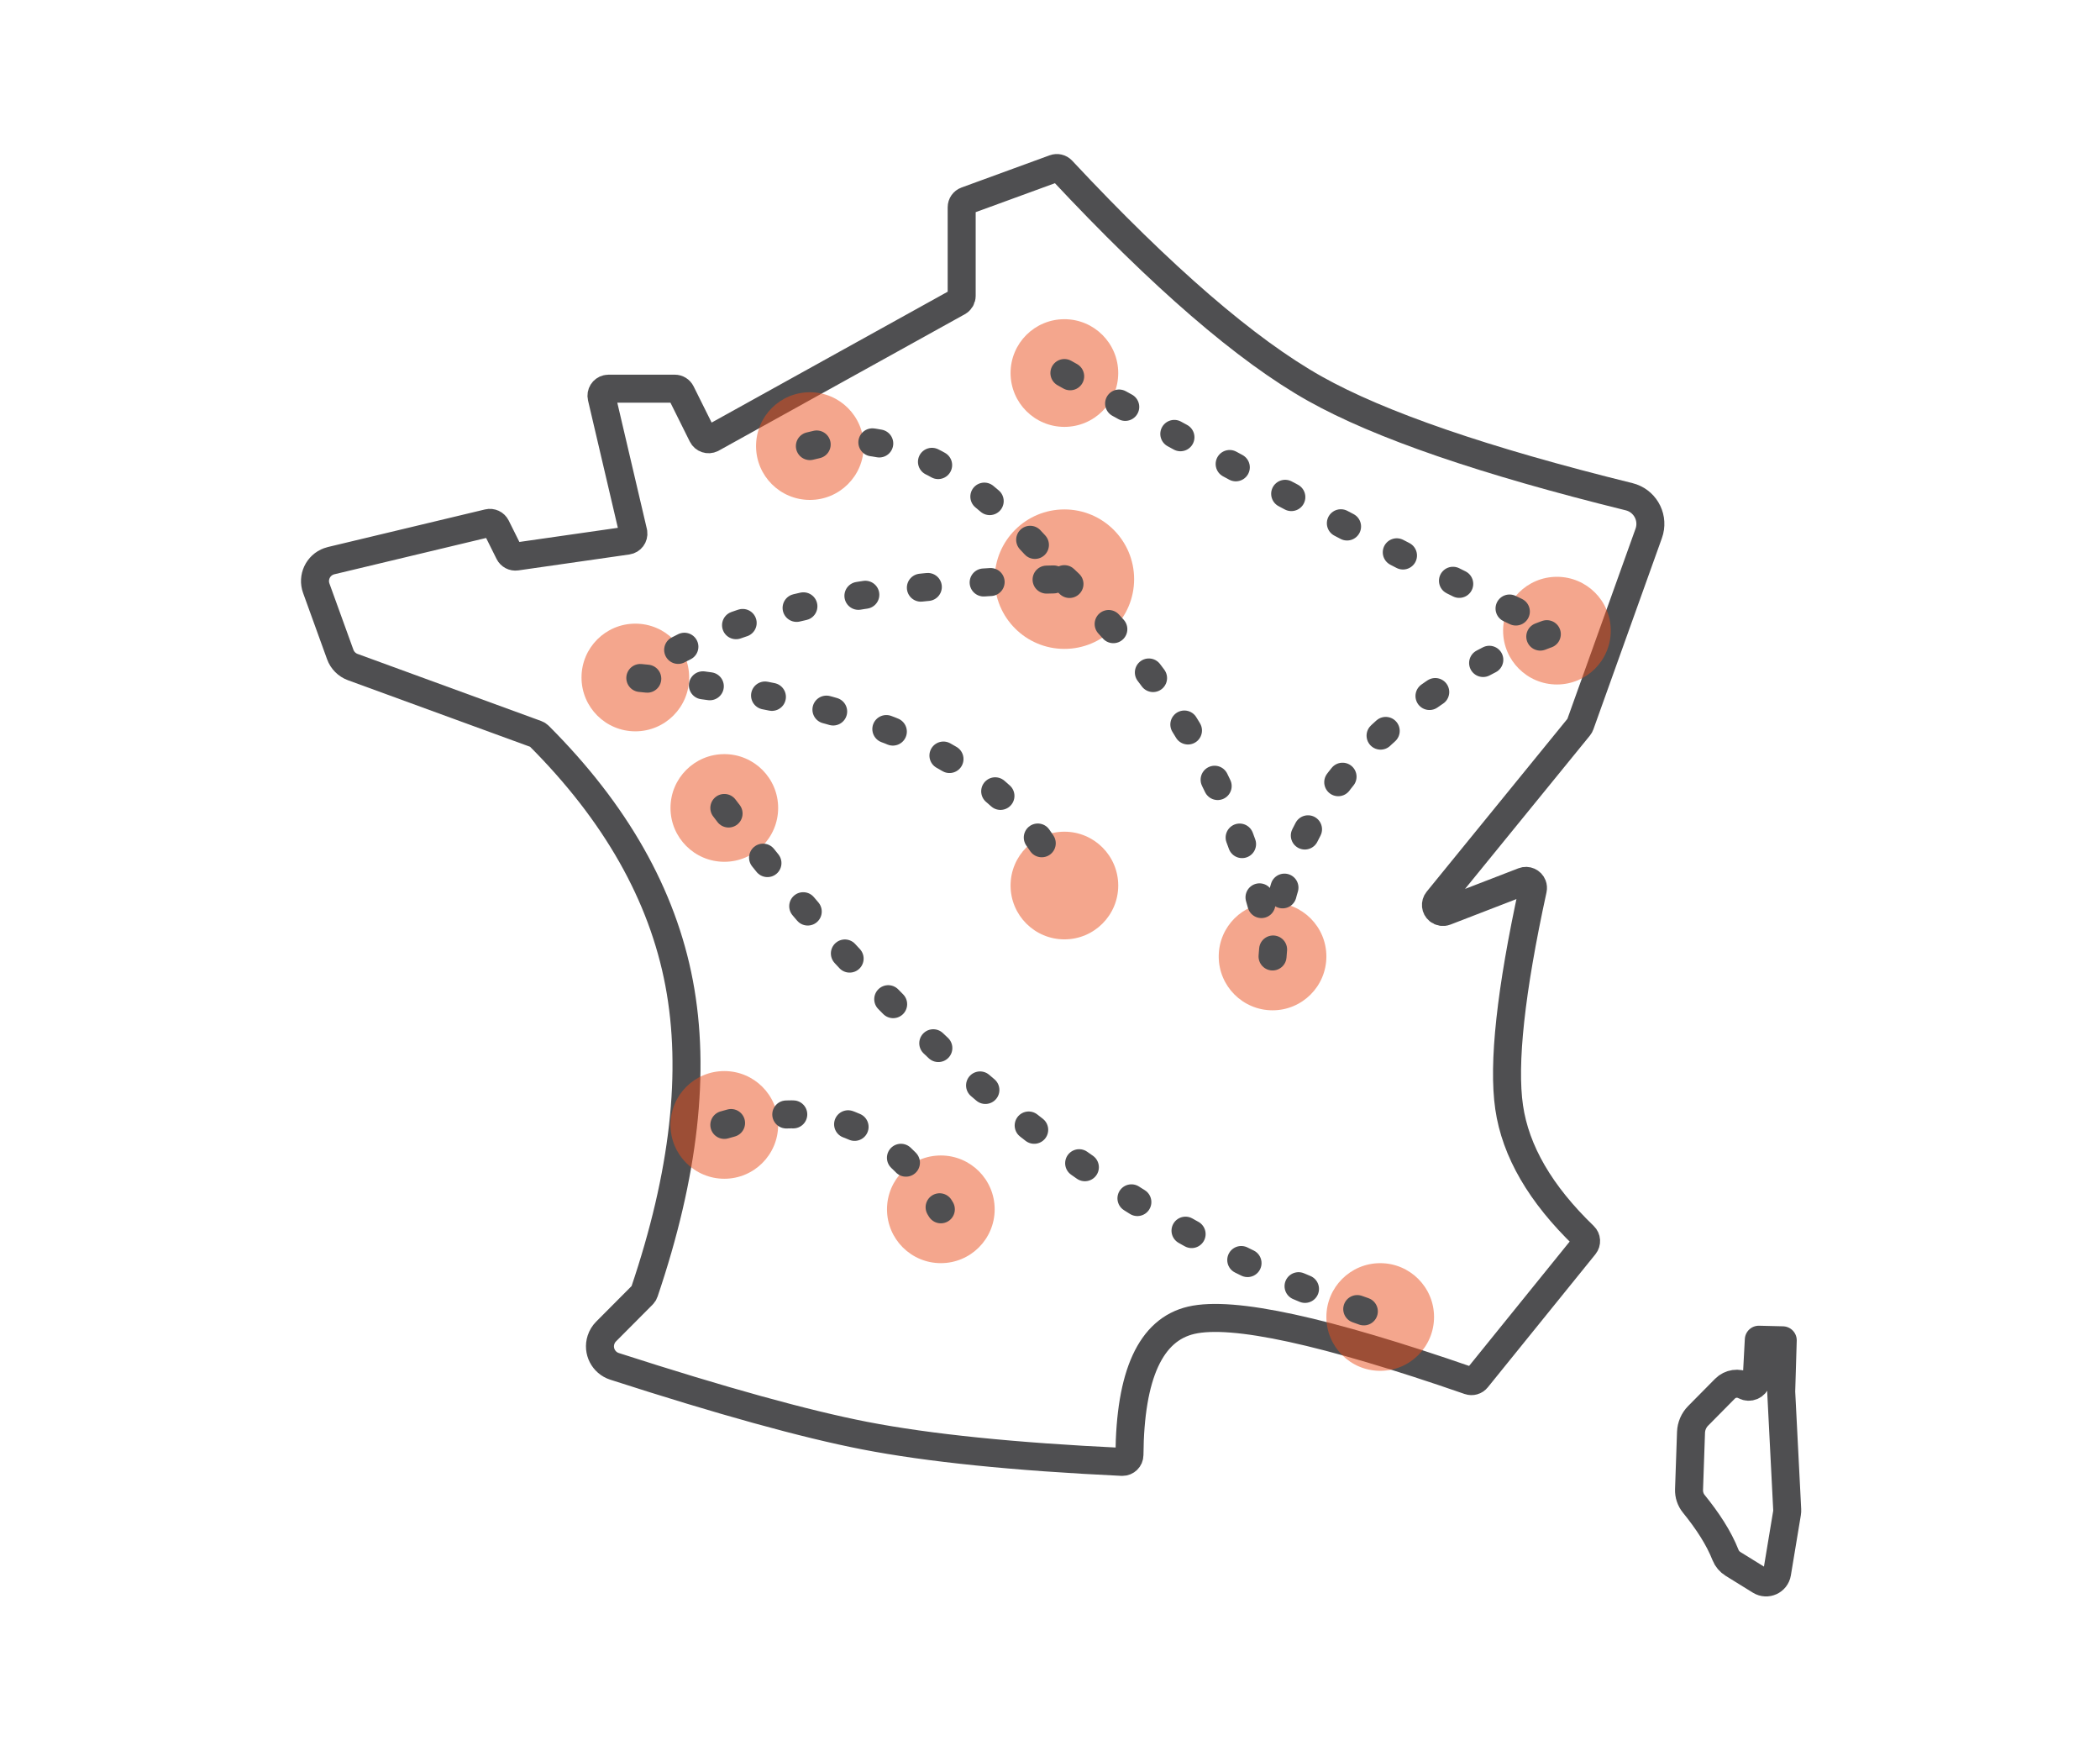
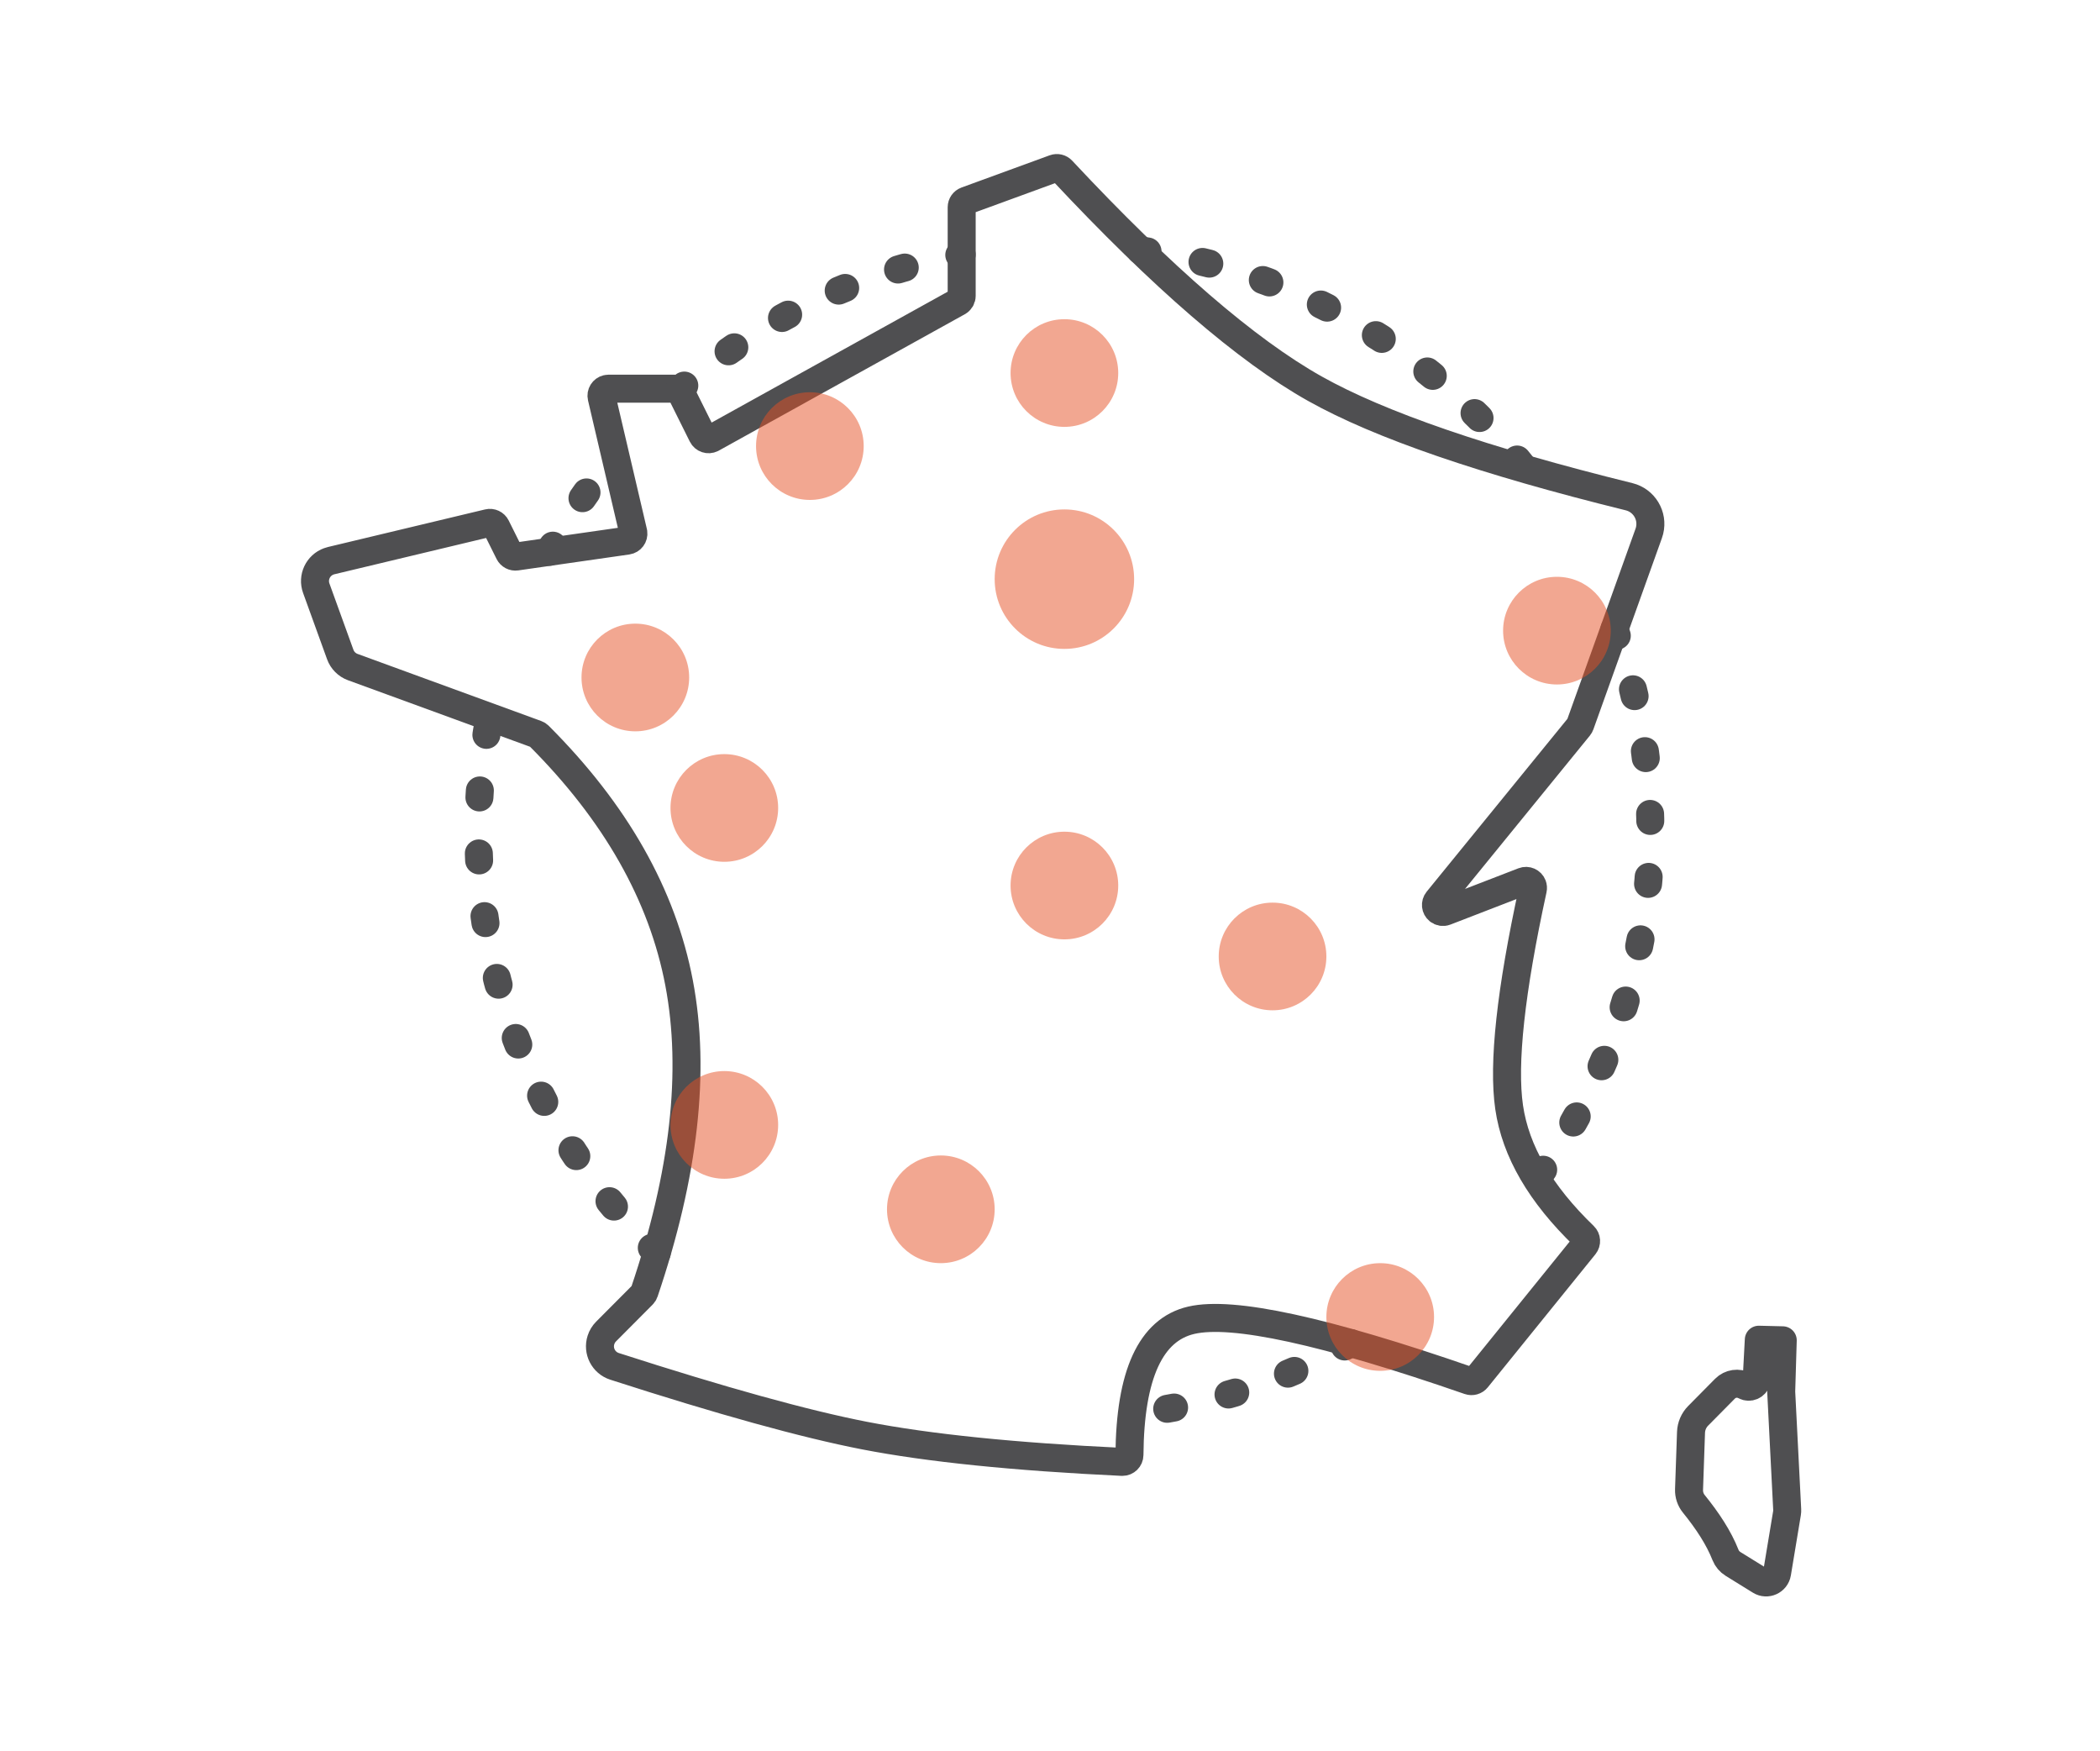
<svg xmlns="http://www.w3.org/2000/svg" width="300px" height="250px" viewBox="0 0 300 250" version="1.1">
  <g id="Illustrations-/-France-2" stroke="none" stroke-width="1" fill="none" fill-rule="evenodd">
-     <g id="Group-37" transform="translate(45, 24)">
-       <path d="M106.71,0.317 C121.03,15.631 133.073,26.03 142.84,31.512 C152.08,36.699 167.042,41.841 187.727,46.942 C189.871,47.471 191.182,49.638 190.652,51.784 C190.62,51.916 190.581,52.046 190.534,52.175 L180.741,79.502 C180.703,79.608 180.647,79.708 180.575,79.796 L160.358,104.617 C160.01,105.045 160.074,105.674 160.502,106.023 C160.78,106.251 161.159,106.31 161.494,106.181 L172.638,101.876 C173.152,101.676 173.731,101.933 173.931,102.448 C174.001,102.63 174.017,102.83 173.975,103.021 C170.812,117.544 169.685,127.92 170.592,134.149 C171.505,140.416 175.067,146.541 181.28,152.525 C181.653,152.885 181.69,153.471 181.363,153.875 L165.988,172.883 C165.724,173.211 165.281,173.338 164.883,173.2 C144.322,166.07 131.088,163.19 125.181,164.56 C119.382,165.904 116.439,172.316 116.351,183.795 C116.347,184.346 115.895,184.791 115.343,184.787 C115.33,184.787 115.316,184.787 115.304,184.787 C99.912,184.06 87.647,182.809 78.507,181.033 C70.003,179.379 58.096,176.083 42.787,171.143 C41.21,170.634 40.345,168.944 40.854,167.367 C40.998,166.917 41.248,166.507 41.582,166.171 L46.808,160.922 C46.915,160.815 46.997,160.683 47.046,160.539 C52.748,143.712 54.404,129.002 52.017,116.409 C49.63,103.822 42.954,92.047 31.99,81.087 C31.888,80.983 31.764,80.904 31.627,80.854 L5.397,71.273 C4.564,70.968 3.907,70.311 3.606,69.476 L0.18,60.012 C-0.385,58.455 0.421,56.734 1.98,56.171 C2.085,56.131 2.193,56.099 2.303,56.073 L24.753,50.704 C25.206,50.595 25.674,50.814 25.881,51.231 L27.728,54.94 C27.92,55.327 28.338,55.546 28.765,55.485 L44.629,53.209 C45.176,53.13 45.556,52.623 45.477,52.076 C45.473,52.047 45.468,52.019 45.461,51.99 L40.951,32.74 C40.825,32.203 41.159,31.665 41.697,31.539 C41.772,31.521 41.849,31.512 41.925,31.512 L51.397,31.512 C51.777,31.512 52.124,31.727 52.293,32.066 L55.335,38.179 C55.581,38.673 56.182,38.875 56.676,38.629 C56.689,38.622 56.702,38.615 56.716,38.608 L91.867,19.127 C92.186,18.95 92.383,18.615 92.383,18.252 L92.383,5.602 C92.383,5.182 92.646,4.806 93.04,4.663 L105.637,0.061 C106.014,-0.077 106.436,0.024 106.71,0.317 Z" id="Stroke-1" stroke="#4F4F51" stroke-width="4" stroke-linecap="round" stroke-linejoin="round" />
-       <path d="M204.258,173.914 L204.258,173.914 C203.327,173.408 202.175,173.578 201.431,174.33 L197.592,178.21 C196.969,178.84 196.606,179.682 196.574,180.567 L196.291,188.738 C196.266,189.476 196.503,190.199 196.967,190.772 C198.922,193.184 200.529,195.616 201.504,198.089 C201.713,198.62 202.095,199.065 202.581,199.365 L206.465,201.768 C207.425,202.361 208.68,201.791 208.864,200.678 L210.286,192.108 C210.314,191.942 210.323,191.773 210.315,191.605 L209.457,174.758 L209.677,167.425 L206.258,167.341 L205.947,173.191 C205.749,173.922 204.922,174.275 204.258,173.914 Z" id="Stroke-3" stroke="#4F4F51" stroke-width="4" stroke-linecap="round" stroke-linejoin="round" />
-       <path d="M117.018,58.716 C117.018,64.218 112.558,68.677 107.057,68.677 C101.555,68.677 97.096,64.218 97.096,58.716 C97.096,53.215 101.555,48.755 107.057,48.755 C112.558,48.755 117.018,53.215 117.018,58.716" id="Fill-5" fill="#E94E1B" opacity="0.5" />
-       <path d="M144.483,112.604 C144.483,116.851 141.041,120.294 136.794,120.294 C132.546,120.294 129.103,116.851 129.103,112.604 C129.103,108.357 132.546,104.914 136.794,104.914 C141.041,104.914 144.483,108.357 144.483,112.604" id="Fill-7" fill="#E94E1B" opacity="0.5" />
-       <path d="M114.747,102.473 C114.747,106.72 111.305,110.162 107.058,110.162 C102.81,110.162 99.367,106.72 99.367,102.473 C99.367,98.226 102.81,94.783 107.058,94.783 C111.305,94.783 114.747,98.226 114.747,102.473" id="Fill-9" fill="#E94E1B" opacity="0.5" />
-       <path d="M185.109,66.07 C185.109,70.317 181.666,73.759 177.419,73.759 C173.171,73.759 169.728,70.317 169.728,66.07 C169.728,61.823 173.171,58.38 177.419,58.38 C181.666,58.38 185.109,61.823 185.109,66.07" id="Fill-11" fill="#E94E1B" opacity="0.5" />
-       <path d="M159.864,164.096 C159.864,168.343 156.421,171.785 152.174,171.785 C147.926,171.785 144.483,168.343 144.483,164.096 C144.483,159.849 147.926,156.406 152.174,156.406 C156.421,156.406 159.864,159.849 159.864,164.096" id="Fill-13" fill="#E94E1B" opacity="0.5" />
-       <path d="M97.096,148.715 C97.096,152.962 93.653,156.405 89.406,156.405 C85.158,156.405 81.715,152.962 81.715,148.715 C81.715,144.468 85.158,141.026 89.406,141.026 C93.653,141.026 97.096,144.468 97.096,148.715" id="Fill-15" fill="#E94E1B" opacity="0.5" />
-       <path d="M66.165,136.661 C66.165,140.908 62.723,144.351 58.476,144.351 C54.228,144.351 50.785,140.908 50.785,136.661 C50.785,132.414 54.228,128.971 58.476,128.971 C62.723,128.971 66.165,132.414 66.165,136.661" id="Fill-17" fill="#E94E1B" opacity="0.5" />
-       <path d="M53.453,72.759 C53.453,77.006 50.01,80.449 45.763,80.449 C41.515,80.449 38.073,77.006 38.073,72.759 C38.073,68.512 41.515,65.07 45.763,65.07 C50.01,65.07 53.453,68.512 53.453,72.759" id="Fill-19" fill="#E94E1B" opacity="0.5" />
-       <path d="M114.747,29.277 C114.747,33.524 111.305,36.967 107.058,36.967 C102.81,36.967 99.367,33.524 99.367,29.277 C99.367,25.03 102.81,21.588 107.058,21.588 C111.305,21.588 114.747,25.03 114.747,29.277" id="Fill-21" fill="#E94E1B" opacity="0.5" />
-       <path d="M78.386,39.712 C78.386,43.959 74.944,47.401 70.697,47.401 C66.449,47.401 63.006,43.959 63.006,39.712 C63.006,35.465 66.449,32.022 70.697,32.022 C74.944,32.022 78.386,35.465 78.386,39.712" id="Fill-23" fill="#E94E1B" opacity="0.5" />
-       <path d="M66.165,91.393 C66.165,95.64 62.723,99.083 58.476,99.083 C54.228,99.083 50.785,95.64 50.785,91.393 C50.785,87.146 54.228,83.704 58.476,83.704 C62.723,83.704 66.165,87.146 66.165,91.393" id="Fill-25" fill="#E94E1B" opacity="0.5" />
-       <path d="M136.793,112.604 C138.969,77.929 177.418,66.07 177.418,66.07 C151.765,54.472 107.057,29.277 107.057,29.277" id="Stroke-27" stroke="#4F4F51" stroke-width="4" stroke-linecap="round" stroke-linejoin="round" stroke-dasharray="1,8" />
-       <path d="M70.697,39.712 C81.159,37 92.887,41.199 107.057,58.716 C78.424,59.316 57.283,63.642 45.762,72.759 C74.758,75.522 98.731,82.472 107.057,102.473" id="Stroke-29" stroke="#4F4F51" stroke-width="4" stroke-linecap="round" stroke-linejoin="round" stroke-dasharray="1,8" />
-       <path d="M107.057,58.716 C120.136,70.953 130.99,86.537 136.494,110.162" id="Stroke-31" stroke="#4F4F51" stroke-width="4" stroke-linecap="round" stroke-linejoin="round" stroke-dasharray="1,8" />
-       <path d="M58.475,136.661 C72.078,132.642 82.388,136.661 89.406,148.716" id="Stroke-33" stroke="#4F4F51" stroke-width="4" stroke-linecap="round" stroke-linejoin="round" stroke-dasharray="1,8" />
-       <path d="M58.475,91.393 C83.812,124.873 113.654,151.289 152.173,164.096" id="Stroke-35" stroke="#4F4F51" stroke-width="4" stroke-linecap="round" stroke-linejoin="round" stroke-dasharray="1,8" />
-     </g>
+     <path d="M230.636,89.85 C233.956,98.867 235.77,108.613 235.77,118.783 C235.77,137.338 229.734,154.483 219.517,168.362" id="Stroke-1" stroke="#4F4F51" stroke-width="4" stroke-linecap="round" stroke-linejoin="round" stroke-dasharray="1,8" />
+     <path d="M192.985,191.827 C183.629,197.081 173.161,200.589 162.021,201.91" id="Stroke-37" stroke="#4F4F51" stroke-width="4" stroke-linecap="round" stroke-linejoin="round" stroke-dasharray="1,8" />
+     <path d="M151.71,24.317 C166.03,39.631 178.073,50.03 187.84,55.512 C197.08,60.699 212.042,65.841 232.727,70.942 C234.871,71.471 236.182,73.638 235.652,75.784 C235.62,75.916 235.581,76.046 235.534,76.175 L225.741,103.502 C225.703,103.608 225.647,103.708 225.575,103.796 L205.358,128.617 C205.01,129.045 205.074,129.674 205.502,130.023 C205.78,130.251 206.159,130.31 206.494,130.181 L217.638,125.876 C218.152,125.676 218.731,125.933 218.931,126.448 C219.001,126.63 219.017,126.83 218.975,127.021 C215.812,141.544 214.685,151.92 215.592,158.149 C216.505,164.416 220.067,170.541 226.28,176.525 C226.653,176.885 226.69,177.471 226.363,177.875 L210.988,196.883 C210.724,197.211 210.281,197.338 209.883,197.2 C189.322,190.07 176.088,187.19 170.181,188.56 C164.382,189.904 161.439,196.316 161.351,207.795 C161.347,208.346 160.895,208.791 160.343,208.787 C160.33,208.787 160.316,208.787 160.304,208.787 C144.912,208.06 132.647,206.809 123.507,205.033 C115.003,203.379 103.096,200.083 87.787,195.143 C86.21,194.634 85.345,192.944 85.854,191.367 C85.998,190.917 86.248,190.507 86.582,190.171 L91.808,184.922 C91.915,184.815 91.997,184.683 92.046,184.539 C97.748,167.712 99.404,153.002 97.017,140.409 C94.63,127.822 87.954,116.047 76.99,105.087 C76.888,104.983 76.764,104.904 76.627,104.854 L50.397,95.273 C49.564,94.968 48.907,94.311 48.606,93.476 L45.18,84.012 C44.615,82.455 45.421,80.734 46.98,80.171 C47.085,80.131 47.193,80.099 47.303,80.073 L69.753,74.704 C70.206,74.595 70.674,74.814 70.881,75.231 L72.728,78.94 C72.92,79.327 73.338,79.546 73.765,79.485 L89.629,77.209 C90.176,77.13 90.556,76.623 90.477,76.076 C90.473,76.047 90.468,76.019 90.461,75.99 L85.951,56.74 C85.825,56.203 86.159,55.665 86.697,55.539 C86.772,55.521 86.849,55.512 86.925,55.512 L96.397,55.512 C96.777,55.512 97.124,55.727 97.293,56.066 L100.335,62.179 C100.581,62.673 101.182,62.875 101.676,62.629 C101.689,62.622 101.702,62.615 101.716,62.608 L136.867,43.127 C137.186,42.95 137.383,42.615 137.383,42.252 L137.383,29.602 C137.383,29.182 137.646,28.806 138.04,28.663 L150.637,24.061 C151.014,23.923 151.436,24.024 151.71,24.317 Z" id="Stroke-3" stroke="#4F4F51" stroke-width="4" stroke-linecap="round" stroke-linejoin="round" />
+     <path d="M249.258,197.914 L249.258,197.914 C248.327,197.408 247.175,197.578 246.431,198.33 L242.592,202.21 C241.969,202.84 241.606,203.682 241.574,204.567 L241.291,212.738 C241.266,213.476 241.503,214.199 241.967,214.772 C243.922,217.184 245.529,219.616 246.504,222.089 C246.713,222.62 247.095,223.065 247.581,223.365 L251.465,225.768 C252.425,226.361 253.68,225.791 253.864,224.678 L255.286,216.108 C255.314,215.942 255.323,215.773 255.315,215.605 L254.457,198.758 L254.677,191.425 L251.258,191.341 L250.947,197.191 C250.749,197.922 249.922,198.275 249.258,197.914 Z" id="Stroke-5" stroke="#4F4F51" stroke-width="4" stroke-linecap="round" stroke-linejoin="round" />
+     <path d="M162.018,82.716 C162.018,88.218 157.558,92.677 152.057,92.677 C146.555,92.677 142.096,88.218 142.096,82.716 C142.096,77.215 146.555,72.755 152.057,72.755 C157.558,72.755 162.018,77.215 162.018,82.716" id="Fill-7" class="-fillPrimary" fill-opacity="0.5" fill="#E65025" />
+     <path d="M189.483,136.604 C189.483,140.851 186.041,144.294 181.794,144.294 C177.546,144.294 174.103,140.851 174.103,136.604 C174.103,132.357 177.546,128.914 181.794,128.914 C186.041,128.914 189.483,132.357 189.483,136.604" id="Fill-9" class="-fillPrimary" fill-opacity="0.5" fill="#E65025" />
+     <path d="M159.747,126.473 C159.747,130.72 156.305,134.162 152.058,134.162 C147.81,134.162 144.367,130.72 144.367,126.473 C144.367,122.226 147.81,118.783 152.058,118.783 C156.305,118.783 159.747,122.226 159.747,126.473" id="Fill-11" class="-fillPrimary" fill-opacity="0.5" fill="#E65025" />
+     <path d="M230.109,90.07 C230.109,94.317 226.666,97.759 222.419,97.759 C218.171,97.759 214.728,94.317 214.728,90.07 C214.728,85.823 218.171,82.38 222.419,82.38 C226.666,82.38 230.109,85.823 230.109,90.07" id="Fill-13" class="-fillPrimary" fill-opacity="0.5" fill="#E65025" />
+     <path d="M204.864,188.096 C204.864,192.343 201.421,195.785 197.174,195.785 C192.926,195.785 189.483,192.343 189.483,188.096 C189.483,183.849 192.926,180.406 197.174,180.406 C201.421,180.406 204.864,183.849 204.864,188.096" id="Fill-15" class="-fillPrimary" fill-opacity="0.5" fill="#E65025" />
+     <path d="M142.096,172.715 C142.096,176.962 138.653,180.405 134.406,180.405 C130.158,180.405 126.715,176.962 126.715,172.715 C126.715,168.468 130.158,165.026 134.406,165.026 C138.653,165.026 142.096,168.468 142.096,172.715" id="Fill-17" class="-fillPrimary" fill-opacity="0.5" fill="#E65025" />
+     <path d="M111.165,160.661 C111.165,164.908 107.723,168.351 103.476,168.351 C99.228,168.351 95.785,164.908 95.785,160.661 C95.785,156.414 99.228,152.971 103.476,152.971 C107.723,152.971 111.165,156.414 111.165,160.661" id="Fill-19" class="-fillPrimary" fill-opacity="0.5" fill="#E65025" />
+     <path d="M98.453,96.759 C98.453,101.006 95.01,104.449 90.763,104.449 C86.515,104.449 83.073,101.006 83.073,96.759 C83.073,92.512 86.515,89.07 90.763,89.07 C95.01,89.07 98.453,92.512 98.453,96.759" id="Fill-21" class="-fillPrimary" fill-opacity="0.5" fill="#E65025" />
+     <path d="M159.747,53.277 C159.747,57.524 156.305,60.967 152.058,60.967 C147.81,60.967 144.367,57.524 144.367,53.277 C144.367,49.03 147.81,45.588 152.058,45.588 C156.305,45.588 159.747,49.03 159.747,53.277" id="Fill-23" class="-fillPrimary" fill-opacity="0.5" fill="#E65025" />
+     <path d="M123.386,63.712 C123.386,67.959 119.944,71.401 115.697,71.401 C111.449,71.401 108.006,67.959 108.006,63.712 C108.006,59.465 111.449,56.022 115.697,56.022 C119.944,56.022 123.386,59.465 123.386,63.712" id="Fill-25" class="-fillPrimary" fill-opacity="0.5" fill="#E65025" />
+     <path d="M111.165,115.393 C111.165,119.64 107.723,123.083 103.476,123.083 C99.228,123.083 95.785,119.64 95.785,115.393 C95.785,111.146 99.228,107.704 103.476,107.704 C107.723,107.704 111.165,111.146 111.165,115.393" id="Fill-27" class="-fillPrimary" fill-opacity="0.5" fill="#E65025" />
+     <path d="M162.942,35.77 C185.14,38.653 204.609,50.231 217.818,66.976" id="Stroke-29" stroke="#4F4F51" stroke-width="4" stroke-linecap="round" stroke-linejoin="round" stroke-dasharray="1,8" />
+     <path d="M96.998,55.722 C108.221,45.915 122.085,39.056 137.384,36.351" id="Stroke-31" stroke="#4F4F51" stroke-width="4" stroke-linecap="round" stroke-linejoin="round" stroke-dasharray="1,8" />
+     <path d="M78.487,78.806 C81.147,73.921 84.28,69.33 87.824,65.095" id="Stroke-33" stroke="#4F4F51" stroke-width="4" stroke-linecap="round" stroke-linejoin="round" stroke-dasharray="1,8" />
+     <path d="M93.824,178.924 C78.111,163.706 68.344,142.385 68.344,118.782 C68.344,113.18 68.893,107.706 69.943,102.412" id="Stroke-35" stroke="#4F4F51" stroke-width="4" stroke-linecap="round" stroke-linejoin="round" stroke-dasharray="1,8" />
  </g>
</svg>
